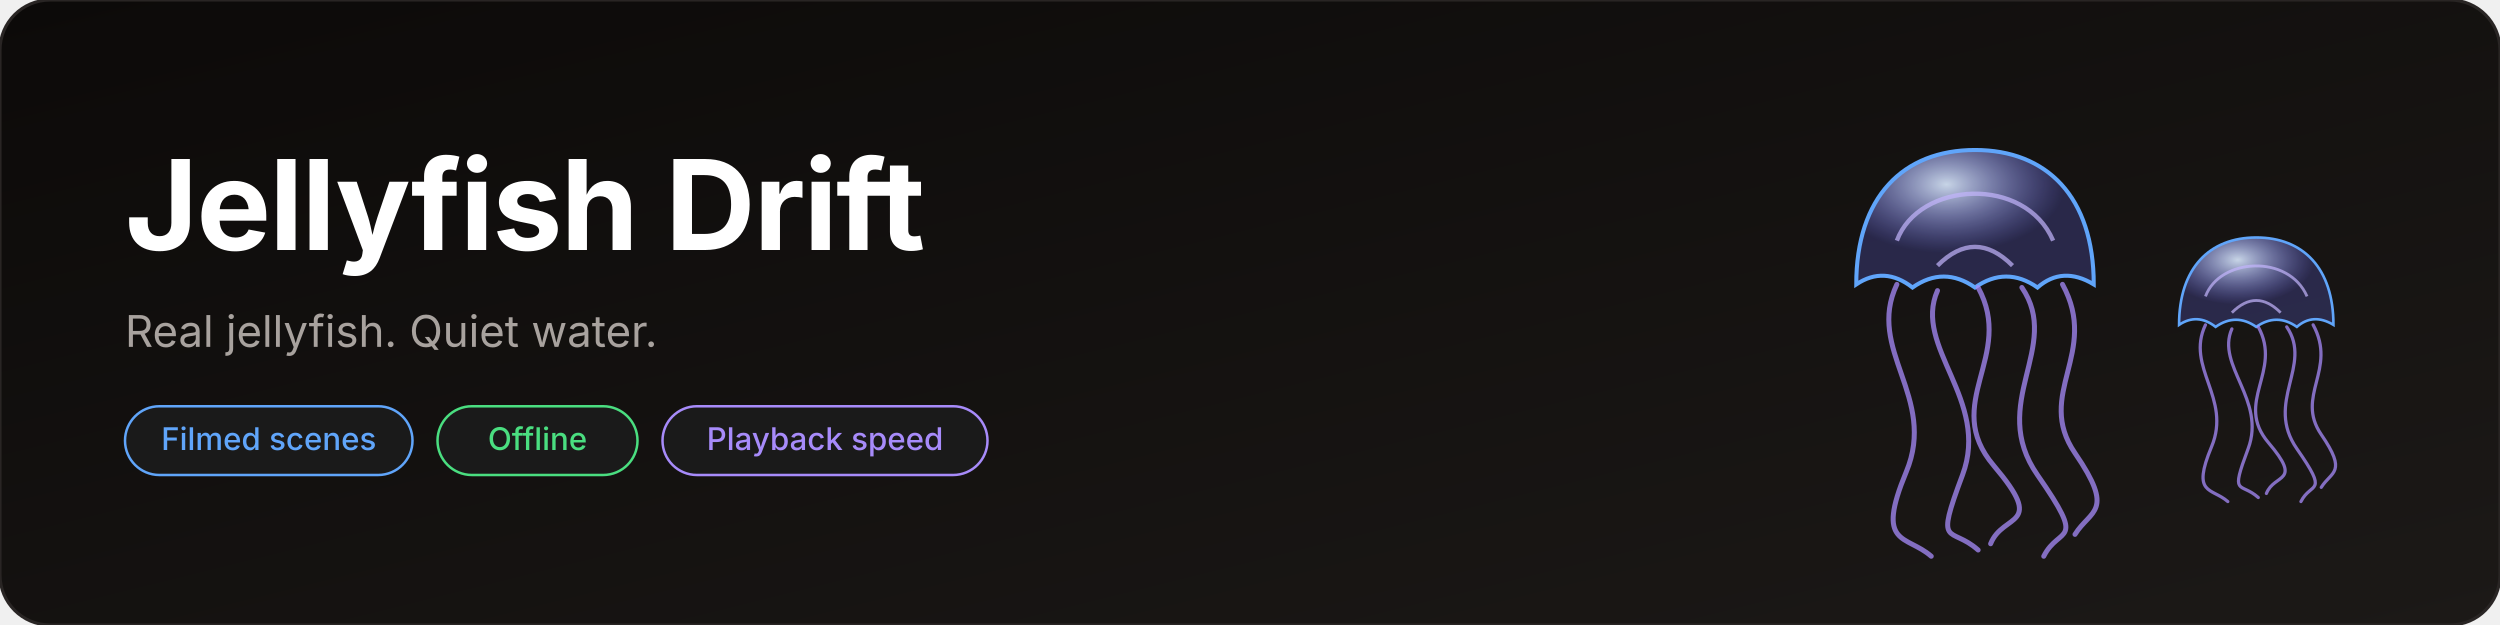
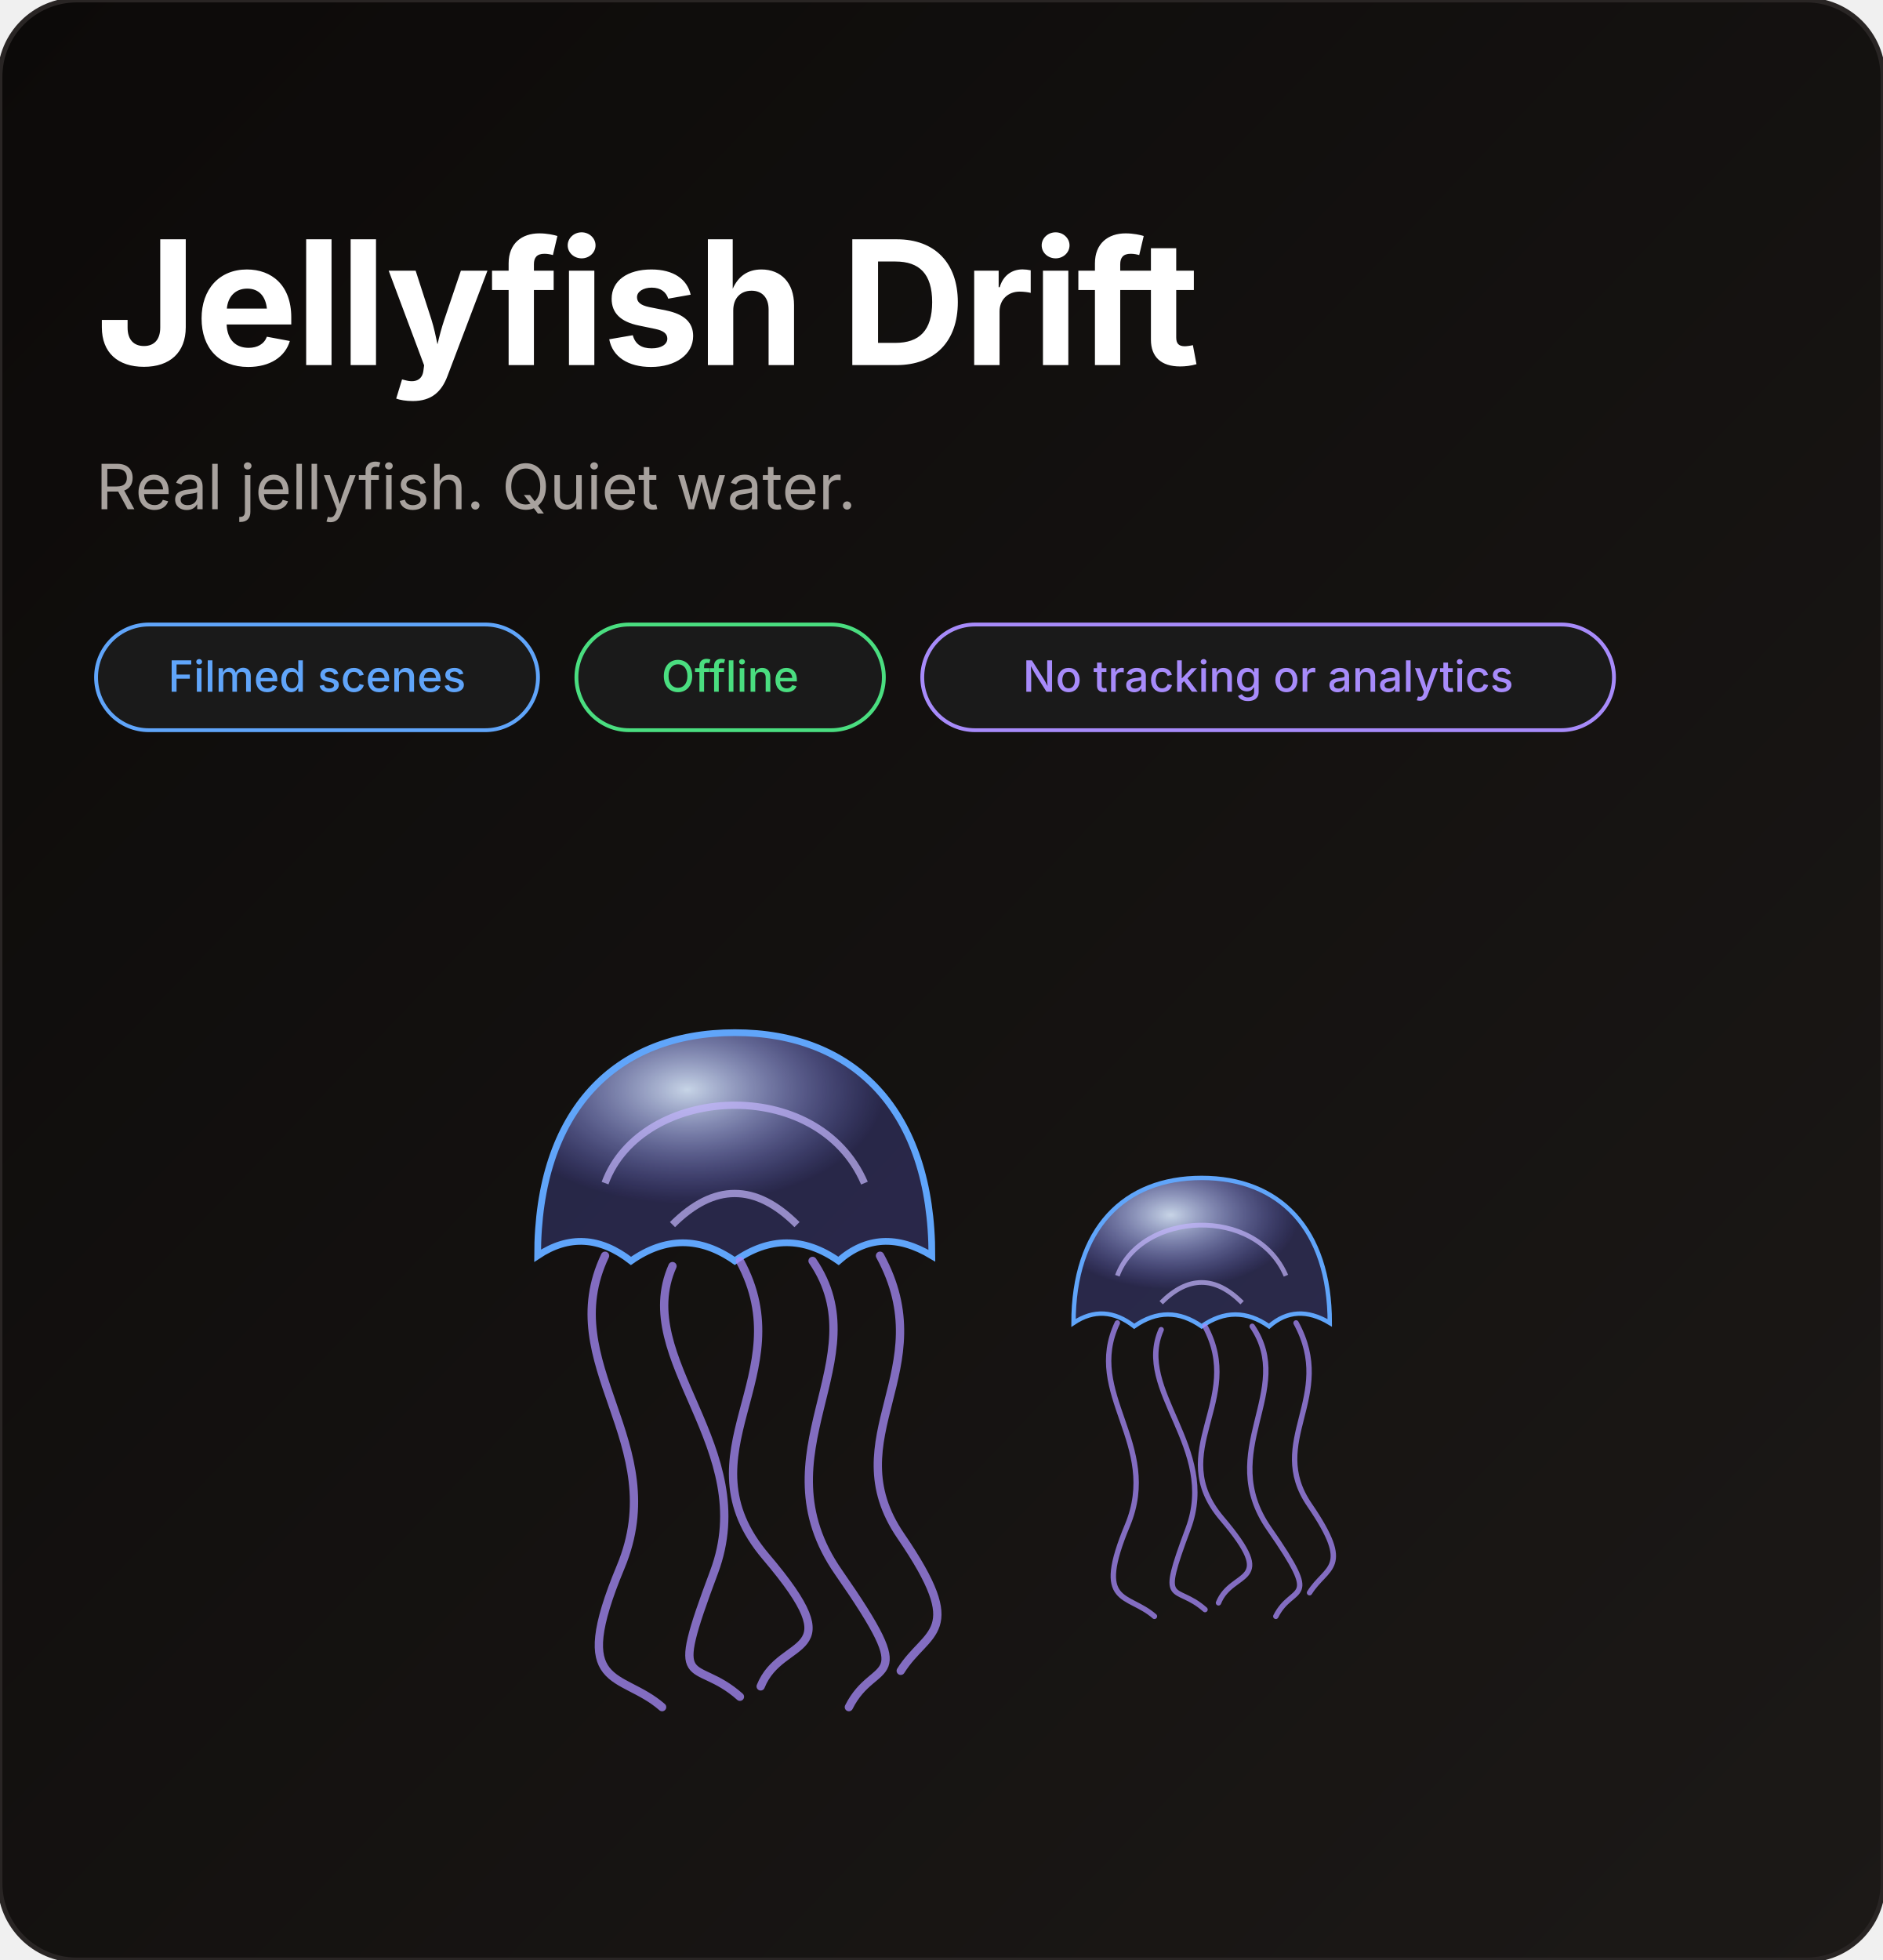
- <svg xmlns="http://www.w3.org/2000/svg" width="800" height="200" viewBox="0 0 800 200" role="img" aria-labelledby="title desc">
+ <svg xmlns="http://www.w3.org/2000/svg" width="392" height="408" viewBox="0 0 392 408" role="img" aria-labelledby="title desc">
  <style>
@keyframes drift{0%,100%{transform:translate(0,0)}50%{transform:translate(4px,-7px)}}
@keyframes frill{0%,100%{transform:rotate(-1deg)}50%{transform:rotate(2deg)}}
.float-a,.float-b,.filaments{transform-box:fill-box;transform-origin:center}
.float-a{animation:drift 6.4s ease-in-out infinite}.float-b{animation:drift 8.2s ease-in-out -3.2s infinite}
.filaments{animation:frill 4.8s ease-in-out -1.4s infinite}
@media(prefers-reduced-motion:reduce){.float-a,.float-b,.filaments{animation:none}}
</style>
  <defs>
    <linearGradient id="background" x2="1" y2="1">
      <stop stop-color="#0c0a09" />
      <stop offset="1" stop-color="#1c1917" />
    </linearGradient>
    <radialGradient id="bell" cx="38%" cy="25%">
      <stop stop-color="#dbeafe" stop-opacity=".9" />
      <stop offset="1" stop-color="#6366f1" stop-opacity=".25" />
    </radialGradient>
  </defs>
-   <rect width="800" height="200" rx="16" fill="url(#background)" stroke="#292524" />
+   <rect width="392" height="408" rx="16" fill="url(#background)" stroke="#292524" />
  <g font-family="system-ui,-apple-system,'Segoe UI',sans-serif">
-     <text x="40" y="80" fill="#fff" font-size="40" font-weight="700" letter-spacing="-.5">Jellyfish Drift</text>
-     <text x="40" y="111" fill="#a8a29e" font-size="14">Real jellyfish. Quiet water.</text>
-     <g font-size="10" font-weight="500" text-anchor="middle">
-       <rect x="40" y="130" width="92" height="22" rx="11" fill="#1a1a1a" stroke="#60a5fa" stroke-width=".8" />
-       <text x="86.0" y="144" fill="#60a5fa">Filmed scenes</text>
-       <rect x="140" y="130" width="64" height="22" rx="11" fill="#1a1a1a" stroke="#4ade80" stroke-width=".8" />
-       <text x="172.0" y="144" fill="#4ade80">Offline</text>
-       <rect x="212" y="130" width="104" height="22" rx="11" fill="#1a1a1a" stroke="#a78bfa" stroke-width=".8" />
-       <text x="264.0" y="144" fill="#a78bfa">Playback speed</text>
+     <text x="20" y="76" fill="#fff" font-size="36" font-weight="700" letter-spacing="-.5">Jellyfish Drift</text>
+     <text x="20" y="106" fill="#a8a29e" font-size="13">Real jellyfish. Quiet water.</text>
+     <g font-size="9" font-weight="500" text-anchor="middle">
+       <rect x="20" y="130" width="92" height="22" rx="11" fill="#1a1a1a" stroke="#60a5fa" stroke-width=".8" />
+       <text x="66.0" y="144" fill="#60a5fa">Filmed scenes</text>
+       <rect x="120" y="130" width="64" height="22" rx="11" fill="#1a1a1a" stroke="#4ade80" stroke-width=".8" />
+       <text x="152.0" y="144" fill="#4ade80">Offline</text>
+       <rect x="192" y="130" width="144" height="22" rx="11" fill="#1a1a1a" stroke="#a78bfa" stroke-width=".8" />
+       <text x="264.0" y="144" fill="#a78bfa">No tracking or analytics</text>
    </g>
  </g>
-   <g transform="translate(570 36)">
+   <g transform="translate(86 202) scale(1.08)">
    <g transform="translate(62 12)">
      <g class="float-a">
        <path d="M-38 43C-38 15-23 0 0 0S38 15 38 43Q28 37 20 44Q10 37 0 44Q-10 37-20 44Q-29 37-38 43Z" fill="url(#bell)" stroke="#60a5fa" stroke-width="1.3" />
        <path d="M-25 29C-18 10 16 8 25 29M-12 37Q0 25 12 37" fill="none" stroke="#c4b5fd" stroke-opacity=".7" stroke-width="1.4" />
        <g class="filaments" fill="none" stroke-linecap="round">
          <path d="M-25 43C-35 64-12 79-22 103S-22 123-14 130M-12 45C-20 63 5 80-4 104S-8 120 1 128M1 44C13 66-11 81 6 101S9 116 5 126M15 44C28 63 4 81 20 104S27 120 22 130M28 43C40 65 19 78 32 97S37 115 32 123" stroke="#a78bfa" stroke-opacity=".75" stroke-width="1.6" />
        </g>
      </g>
    </g>
    <g transform="translate(152 40) scale(.65)">
      <g class="float-b">
        <path d="M-38 43C-38 15-23 0 0 0S38 15 38 43Q28 37 20 44Q10 37 0 44Q-10 37-20 44Q-29 37-38 43Z" fill="url(#bell)" stroke="#60a5fa" stroke-width="1.3" />
        <path d="M-25 29C-18 10 16 8 25 29M-12 37Q0 25 12 37" fill="none" stroke="#c4b5fd" stroke-opacity=".7" stroke-width="1.4" />
        <g class="filaments" fill="none" stroke-linecap="round">
          <path d="M-25 43C-35 64-12 79-22 103S-22 123-14 130M-12 45C-20 63 5 80-4 104S-8 120 1 128M1 44C13 66-11 81 6 101S9 116 5 126M15 44C28 63 4 81 20 104S27 120 22 130M28 43C40 65 19 78 32 97S37 115 32 123" stroke="#a78bfa" stroke-opacity=".75" stroke-width="1.6" />
        </g>
      </g>
    </g>
  </g>
</svg>
